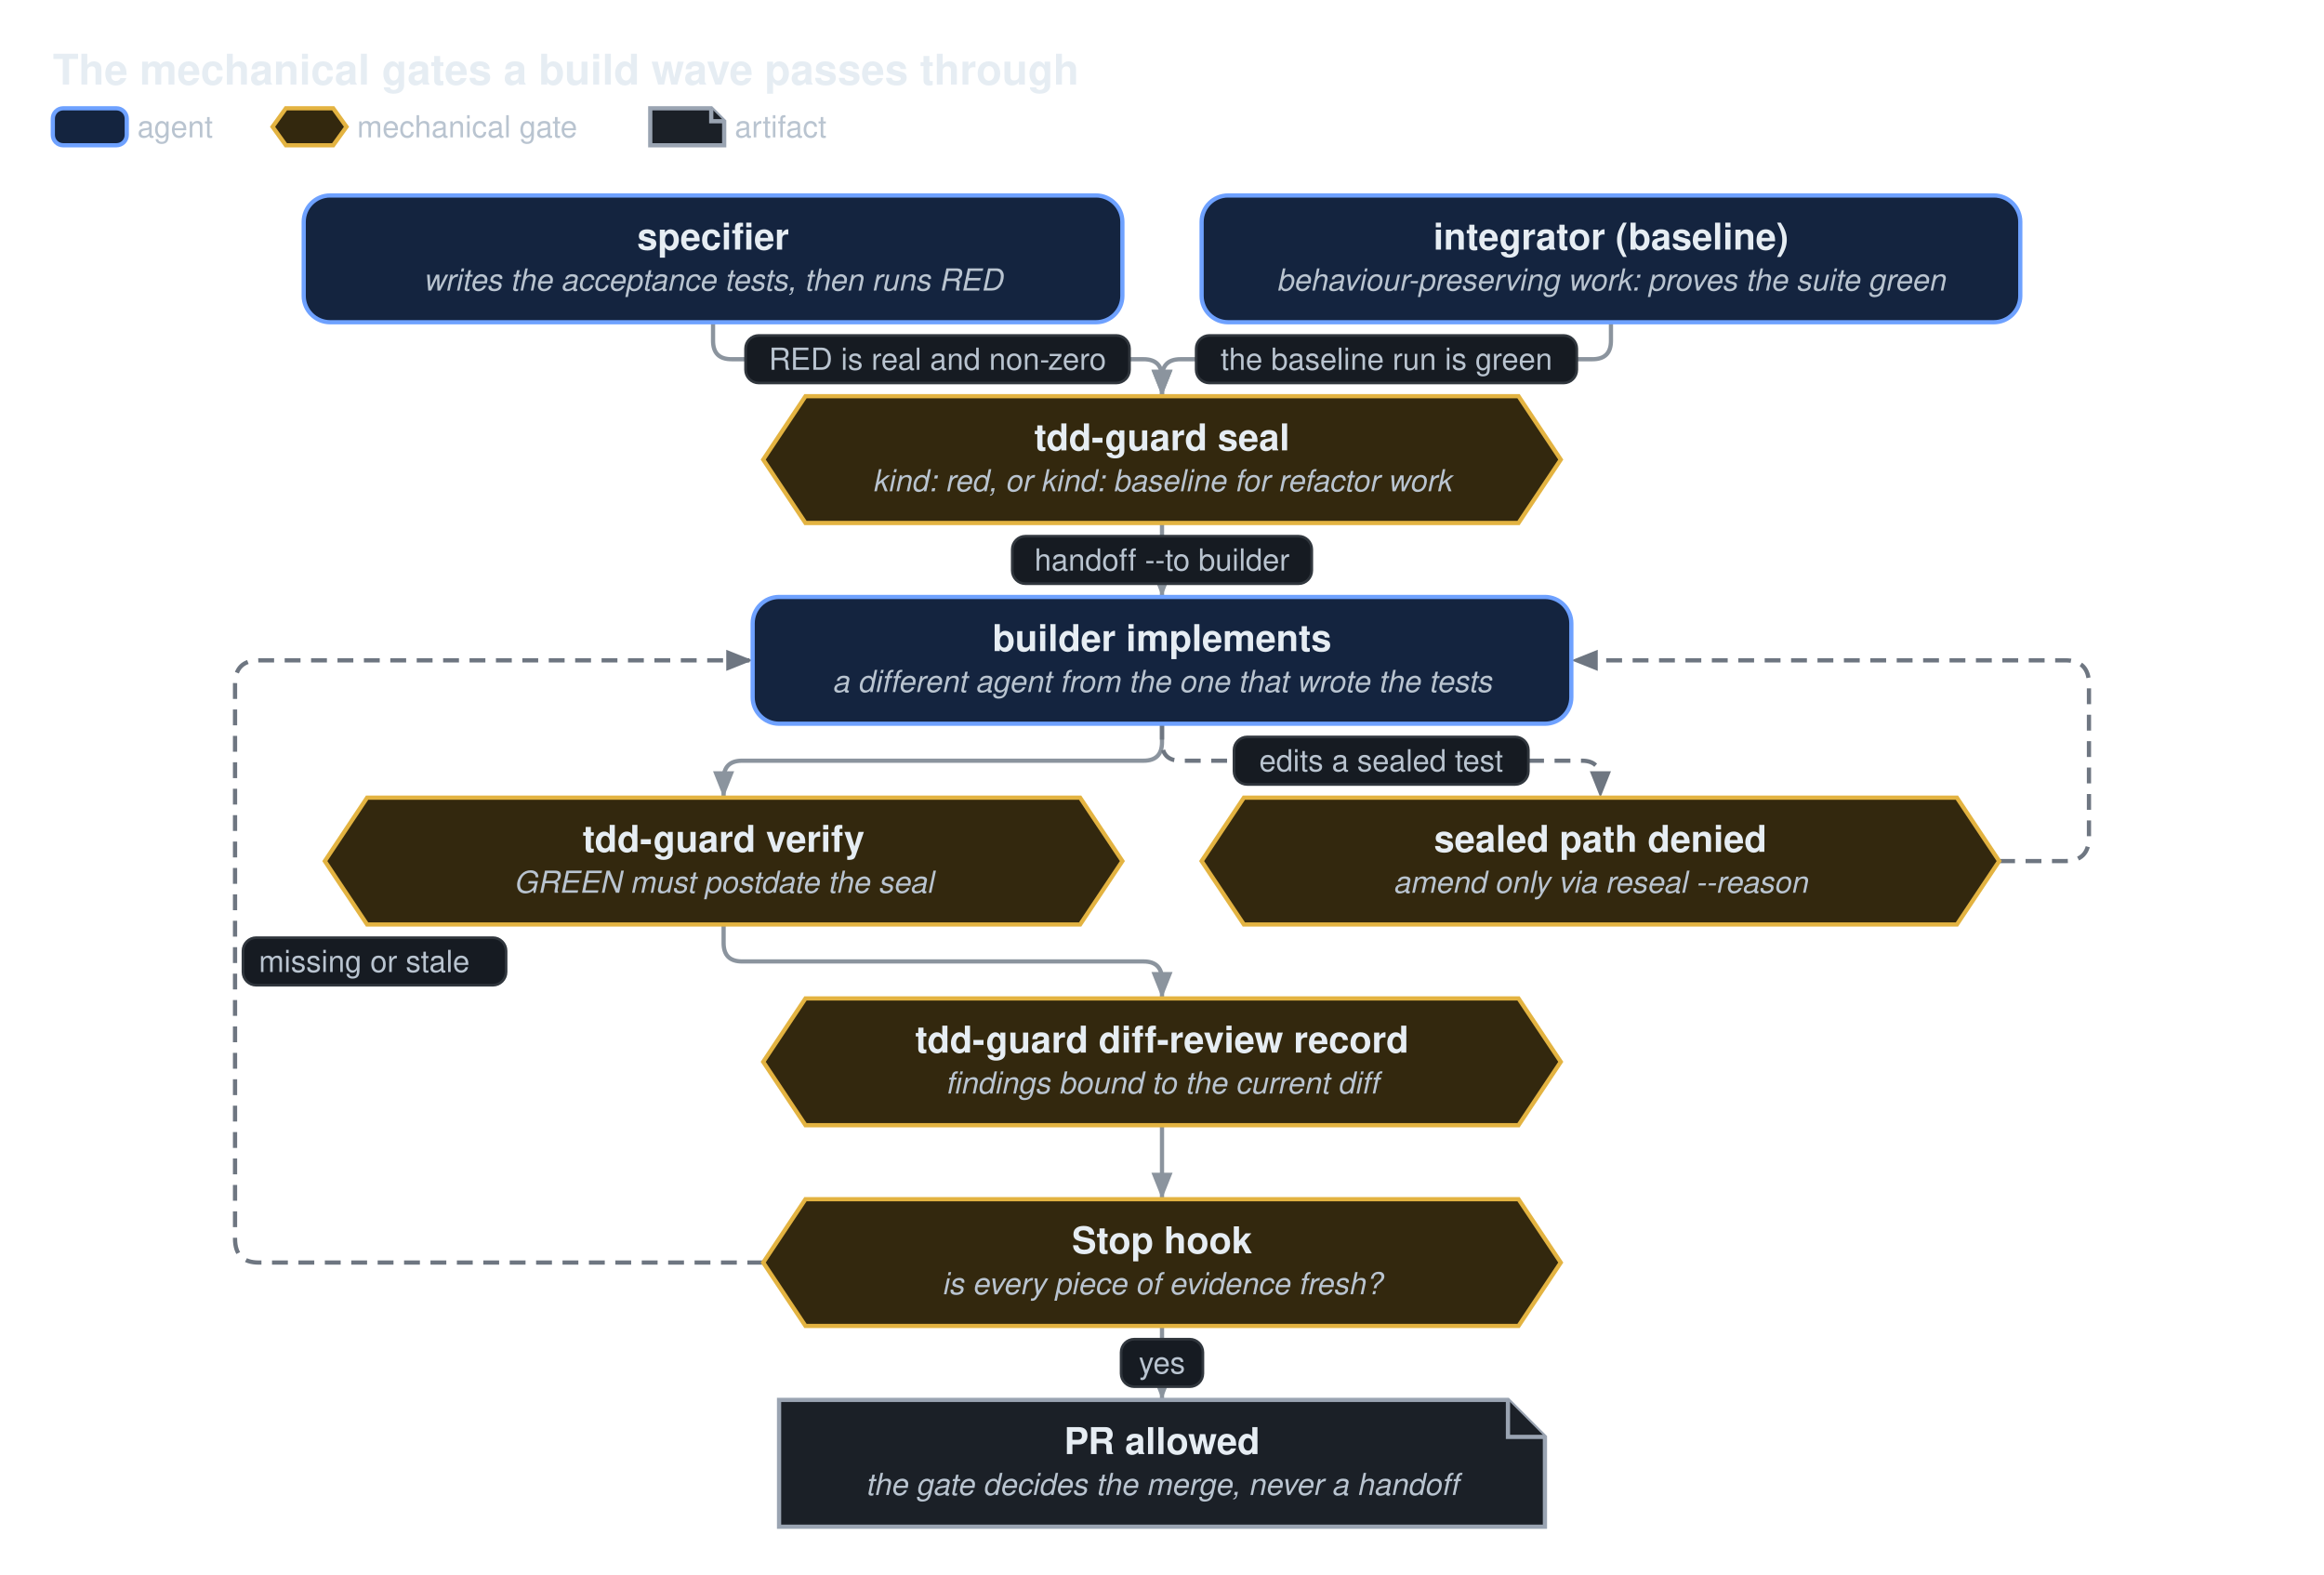
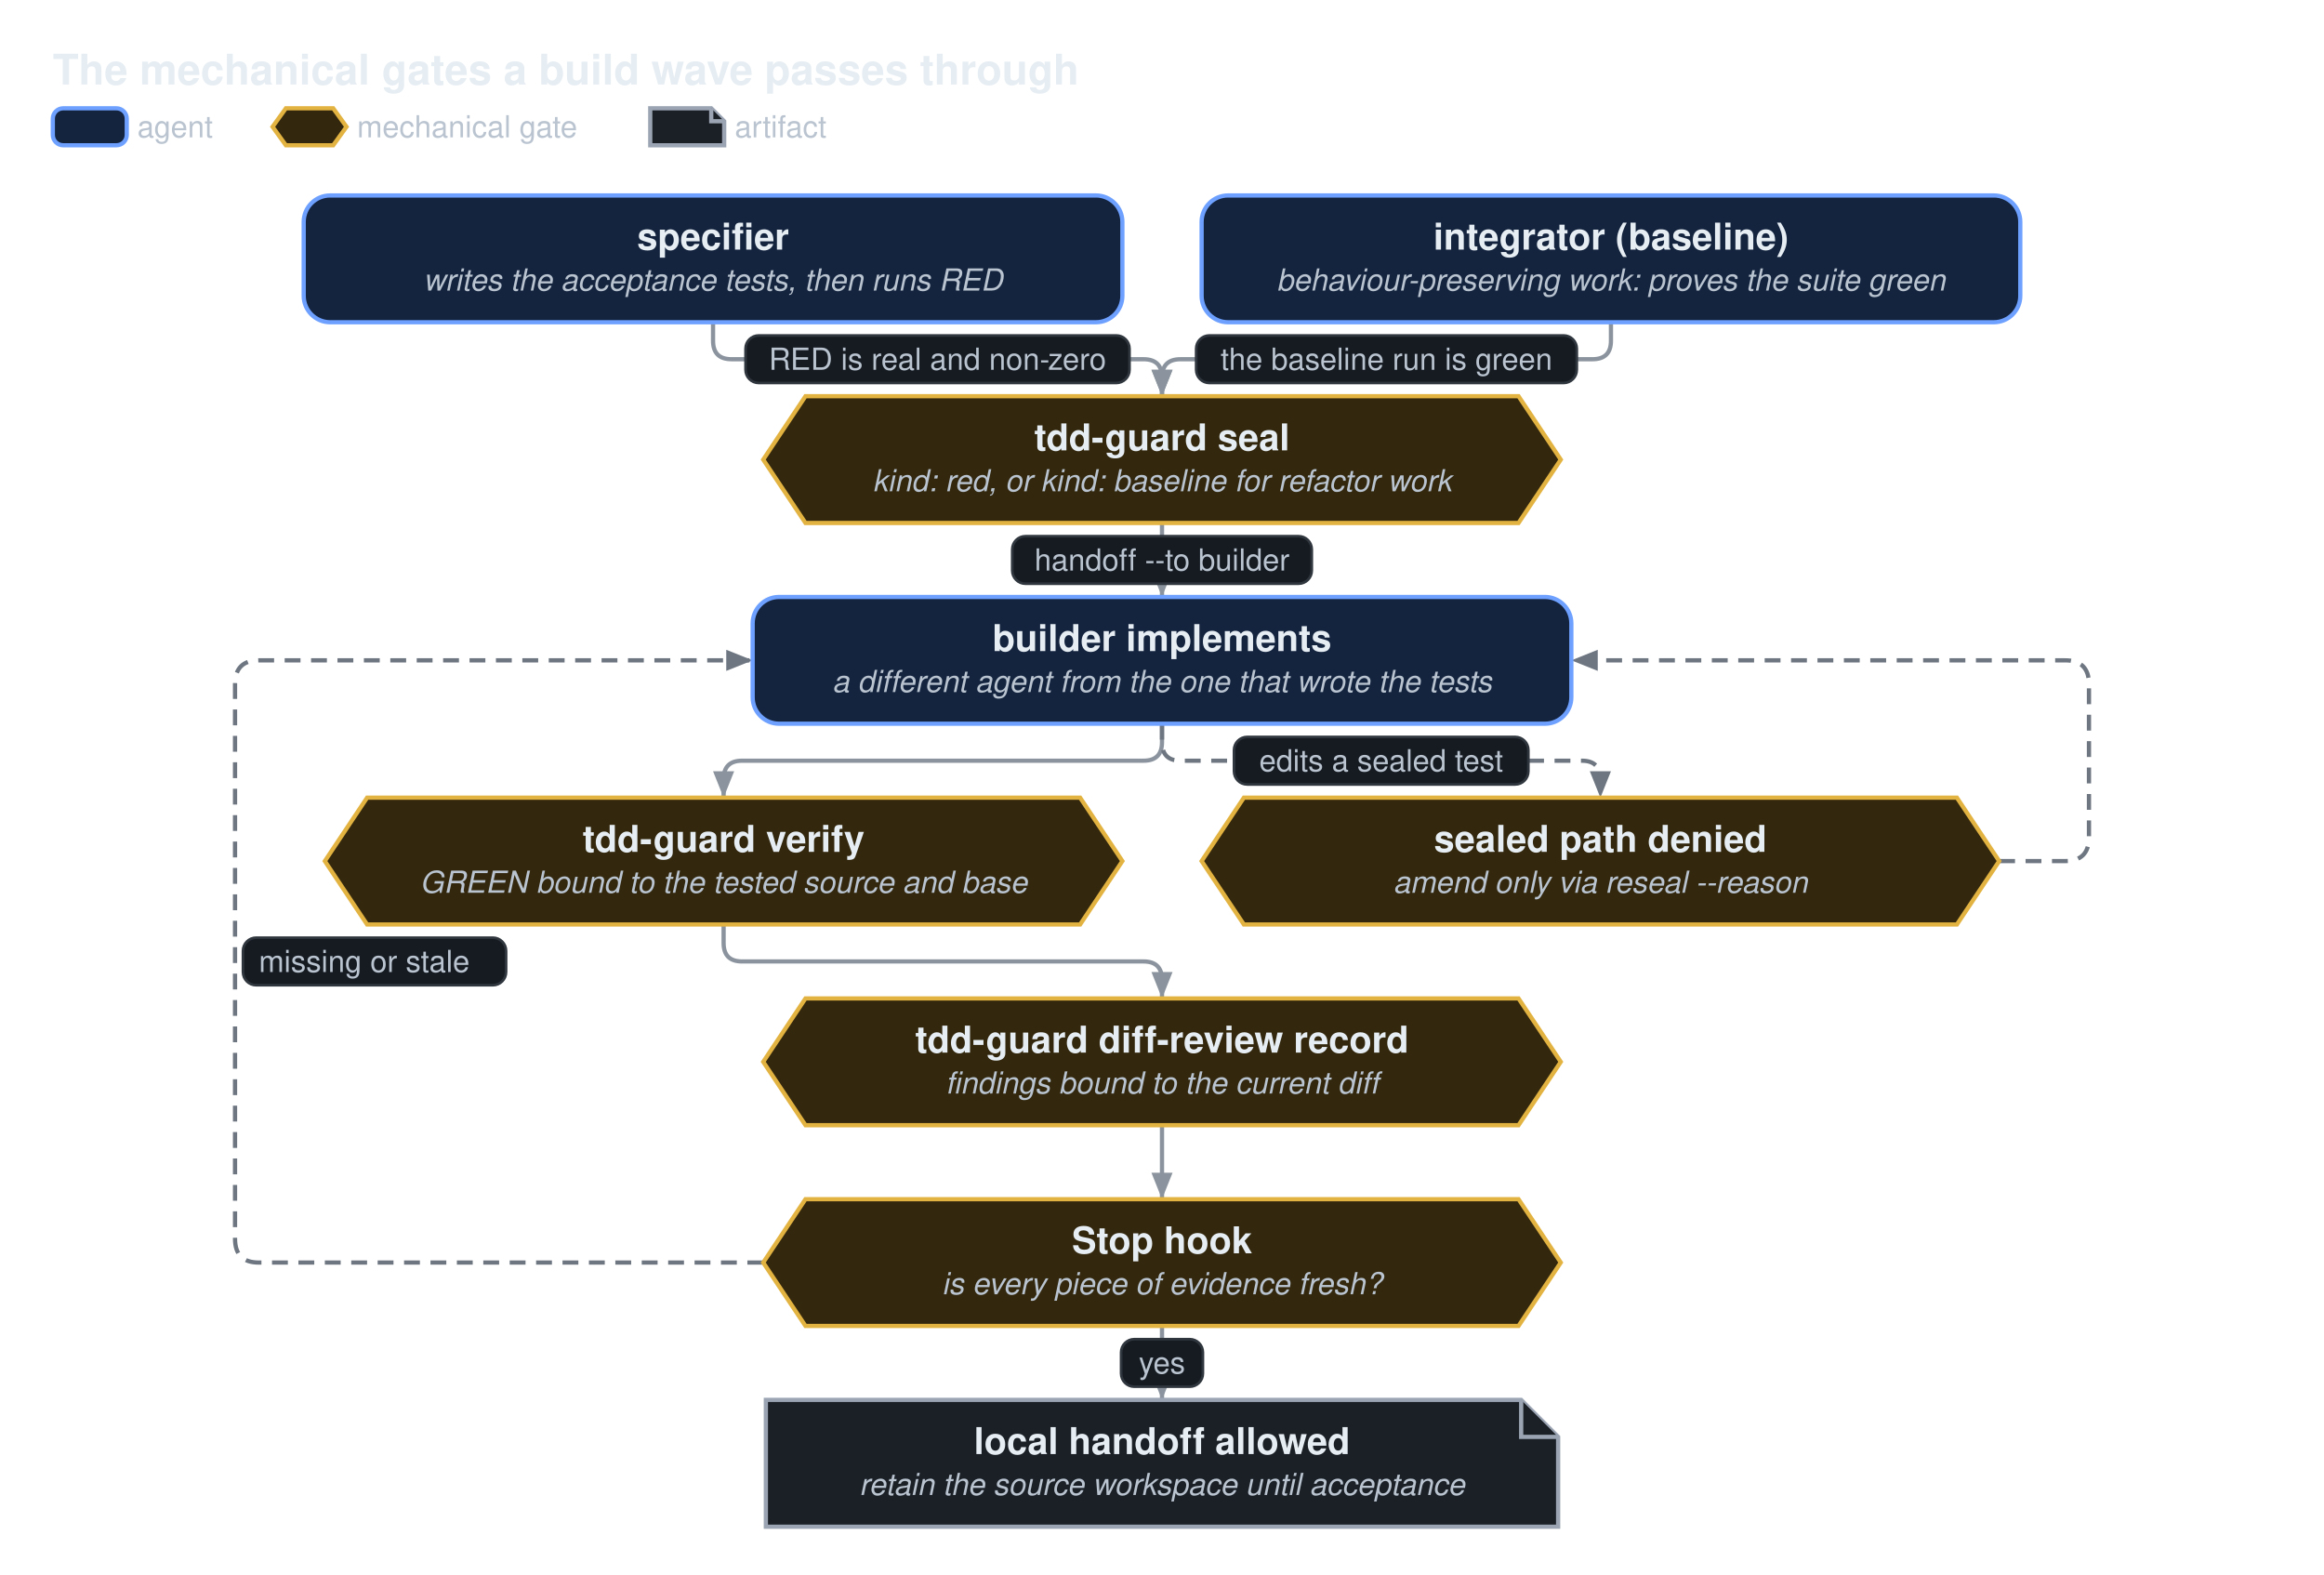
<svg xmlns="http://www.w3.org/2000/svg" viewBox="0 0 880 596" width="100%" preserveAspectRatio="xMidYMid meet" role="img" aria-labelledby="diagram-title diagram-desc">
  <defs>
    <marker id="arrow" markerWidth="10" markerHeight="8" refX="10" refY="4" orient="auto" markerUnits="userSpaceOnUse">
      <path d="M0,0 L10,4 L0,8 Z" fill="#8b949e" />
    </marker>
    <marker id="arrow-muted" markerWidth="10" markerHeight="8" refX="10" refY="4" orient="auto" markerUnits="userSpaceOnUse">
      <path d="M0,0 L10,4 L0,8 Z" fill="#6e7681" />
    </marker>
  </defs>
  <style>
    text{font-family:-apple-system,BlinkMacSystemFont,'Segoe UI',Helvetica,Arial,sans-serif}
    .label{font-size:14px;font-weight:600;fill:#e6edf3;text-anchor:middle}
    .sub{font-size:11.5px;font-style:italic;fill:#b9c4d0;text-anchor:middle}
    .title{font-size:16px;font-weight:700;fill:#e6edf3}
    .legend{font-size:11.5px;fill:#b9c4d0}
    .edgelabel{font-size:11.5px;fill:#b9c4d0}
    .chip{fill:#161b22;stroke:#30363d;stroke-width:1}
    .plate{fill:#0d1117}
    .edge{fill:none;stroke:#8b949e;stroke-width:1.6}
    .edge.dashed{stroke:#6e7681;stroke-dasharray:6 4}
    .frame{fill:none;stroke:#6f5aa8;stroke-width:1.4;stroke-dasharray:1 4;stroke-linecap:round}
    .frametext{font-size:11.5px;font-weight:600;fill:#b392f0}
    .crease{fill:none}
    .inner{fill:none;stroke-width:1}
    .k-agent{fill:#14243f;stroke:#6ea1ff;stroke-width:1.6}
    .k-gate{fill:#33280e;stroke:#e3b341;stroke-width:1.6}
    .k-human{fill:#102a1b;stroke:#56d364;stroke-width:1.6}
    .k-artifact{fill:#1b2027;stroke:#9aa4b2;stroke-width:1.6}
    .k-orchestrator{fill:#241c40;stroke:#b392f0;stroke-width:1.6}
  </style>
  <text class="title" x="20" y="32">The mechanical gates a build wave passes through</text>
  <rect class="k-agent" x="20" y="41" width="28" height="14" rx="3.92" />
  <text class="legend" text-anchor="start" x="52" y="52">agent</text>
  <polygon class="k-gate" points="108.25,41 126.17,41 131.21,48 126.17,55 108.25,55 103.21,48" />
  <text class="legend" text-anchor="start" x="135.21" y="52">mechanical gate</text>
  <path class="k-artifact" d="M 246.22 41 L 269.32 41 L 274.22 45.9 L 274.22 55 L 246.22 55 Z" />
  <path class="k-artifact crease" d="M 269.32 41 L 269.32 45.9 L 274.22 45.9" />
  <text class="legend" text-anchor="start" x="278.22" y="52">artifact</text>
  <path class="edge" marker-end="url(#arrow)" d="M 270 122 L 270 129 Q 270 136 277 136 L 433 136 Q 440 136 440 143 L 440 150" />
  <path class="edge" marker-end="url(#arrow)" d="M 610 122 L 610 129 Q 610 136 603 136 L 447 136 Q 440 136 440 143 L 440 150" />
  <path class="edge" marker-end="url(#arrow)" d="M 440 198 L 440 226" />
  <path class="edge" marker-end="url(#arrow)" d="M 440 274 L 440 281 Q 440 288 433 288 L 281 288 Q 274 288 274 295 L 274 302" />
  <path class="edge dashed" marker-end="url(#arrow-muted)" d="M 440 274 L 440 281 Q 440 288 447 288 L 599 288 Q 606 288 606 295 L 606 302" />
  <path class="edge dashed" marker-end="url(#arrow-muted)" d="M 757 326 L 782 326 Q 791 326 791 317 L 791 259 Q 791 250 782 250 L 595 250" />
  <path class="edge" marker-end="url(#arrow)" d="M 274 350 L 274 357 Q 274 364 281 364 L 433 364 Q 440 364 440 371 L 440 378" />
  <path class="edge" marker-end="url(#arrow)" d="M 440 426 L 440 454" />
  <path class="edge" marker-end="url(#arrow)" d="M 440 502 L 440 530" />
  <path class="edge dashed" marker-end="url(#arrow-muted)" d="M 289 478 L 98 478 Q 89 478 89 469 L 89 259 Q 89 250 98 250 L 285 250" />
  <rect class="k-agent" x="115" y="74" width="310" height="48" rx="10" />
  <text class="label" x="270" y="94.5">specifier</text>
  <text class="sub" x="270" y="110">writes the acceptance tests, then runs RED</text>
  <rect class="k-agent" x="455" y="74" width="310" height="48" rx="10" />
  <text class="label" x="610" y="94.5">integrator (baseline)</text>
  <text class="sub" x="610" y="110">behaviour-preserving work: proves the suite green</text>
  <polygon class="k-gate" points="305,150 575,150 591,174 575,198 305,198 289,174" />
  <text class="label" x="440" y="170.5">tdd-guard seal</text>
  <text class="sub" x="440" y="186">kind: red, or kind: baseline for refactor work</text>
  <rect class="k-agent" x="285" y="226" width="310" height="48" rx="10" />
  <text class="label" x="440" y="246.5">builder implements</text>
  <text class="sub" x="440" y="262">a different agent from the one that wrote the tests</text>
  <polygon class="k-gate" points="139,302 409,302 425,326 409,350 139,350 123,326" />
  <text class="label" x="274" y="322.5">tdd-guard verify</text>
-   <text class="sub" x="274" y="338">GREEN must postdate the seal</text>
+   <text class="sub" x="274" y="338">GREEN bound to the tested source and base</text>
  <polygon class="k-gate" points="471,302 741,302 757,326 741,350 471,350 455,326" />
  <text class="label" x="606" y="322.5">sealed path denied</text>
  <text class="sub" x="606" y="338">amend only via reseal --reason</text>
  <polygon class="k-gate" points="305,378 575,378 591,402 575,426 305,426 289,402" />
  <text class="label" x="440" y="398.5">tdd-guard diff-review record</text>
  <text class="sub" x="440" y="414">findings bound to the current diff</text>
  <polygon class="k-gate" points="305,454 575,454 591,478 575,502 305,502 289,478" />
  <text class="label" x="440" y="474.5">Stop hook</text>
  <text class="sub" x="440" y="490">is every piece of evidence fresh?</text>
-   <path class="k-artifact" d="M 295 530 L 571 530 L 585 544 L 585 578 L 295 578 Z" />
-   <path class="k-artifact crease" d="M 571 530 L 571 544 L 585 544" />
-   <text class="label" x="440" y="550.5">PR allowed</text>
-   <text class="sub" x="440" y="566">the gate decides the merge, never a handoff</text>
+   <path class="k-artifact" d="M 290 530 L 576 530 L 590 544 L 590 578 L 290 578 Z" />
+   <path class="k-artifact crease" d="M 576 530 L 576 544 L 590 544" />
+   <text class="label" x="440" y="550.5">local handoff allowed</text>
+   <text class="sub" x="440" y="566">retain the source workspace until acceptance</text>
  <rect class="chip" x="282.3" y="127" width="145.4" height="18" rx="5" />
  <text class="edgelabel" text-anchor="middle" x="355" y="140">RED is real and non-zero</text>
  <rect class="chip" x="452.93" y="127" width="144.14" height="18" rx="5" />
  <text class="edgelabel" text-anchor="middle" x="525" y="140">the baseline run is green</text>
  <rect class="chip" x="383.29" y="203" width="113.43" height="18" rx="5" />
  <text class="edgelabel" text-anchor="middle" x="440" y="216">handoff --to builder</text>
  <rect class="chip" x="467.26" y="279" width="111.47" height="18" rx="5" />
  <text class="edgelabel" text-anchor="middle" x="523" y="292">edits a sealed test</text>
  <rect class="chip" x="424.51" y="507" width="30.98" height="18" rx="5" />
  <text class="edgelabel" text-anchor="middle" x="440" y="520">yes</text>
  <rect class="chip" x="92" y="355" width="99.63" height="18" rx="5" />
  <text class="edgelabel" text-anchor="start" x="98" y="368">missing or stale</text>
</svg>
